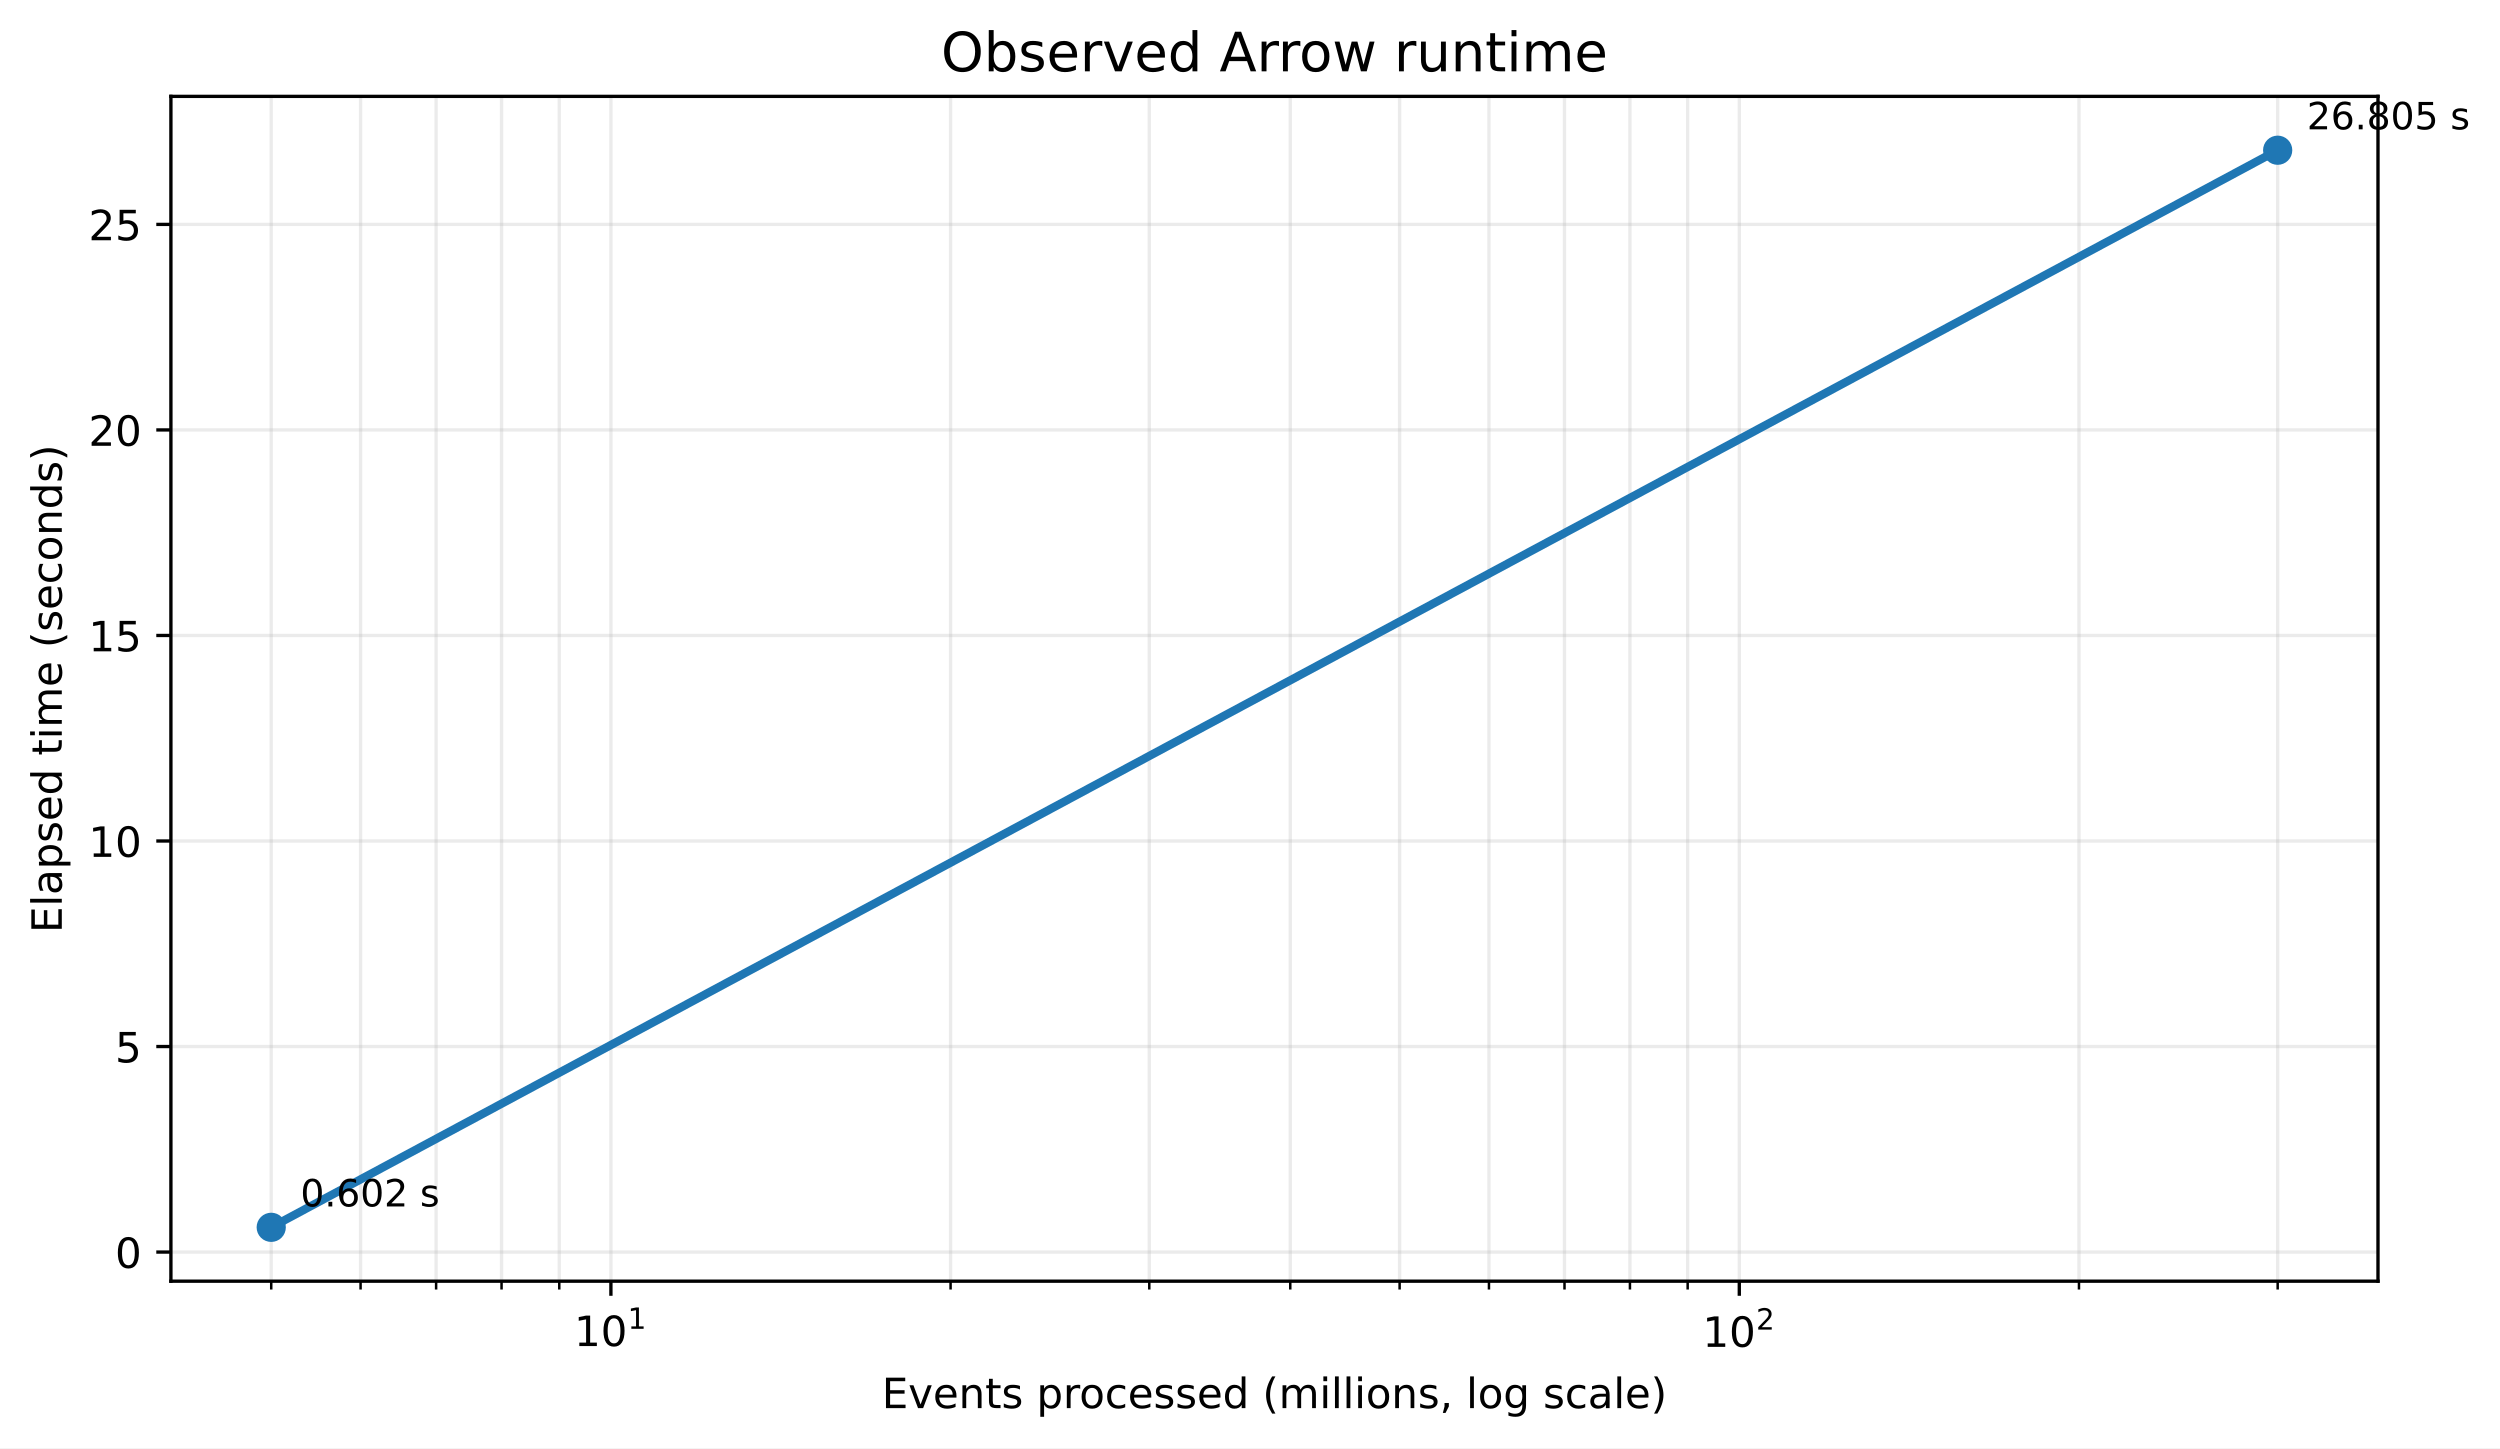
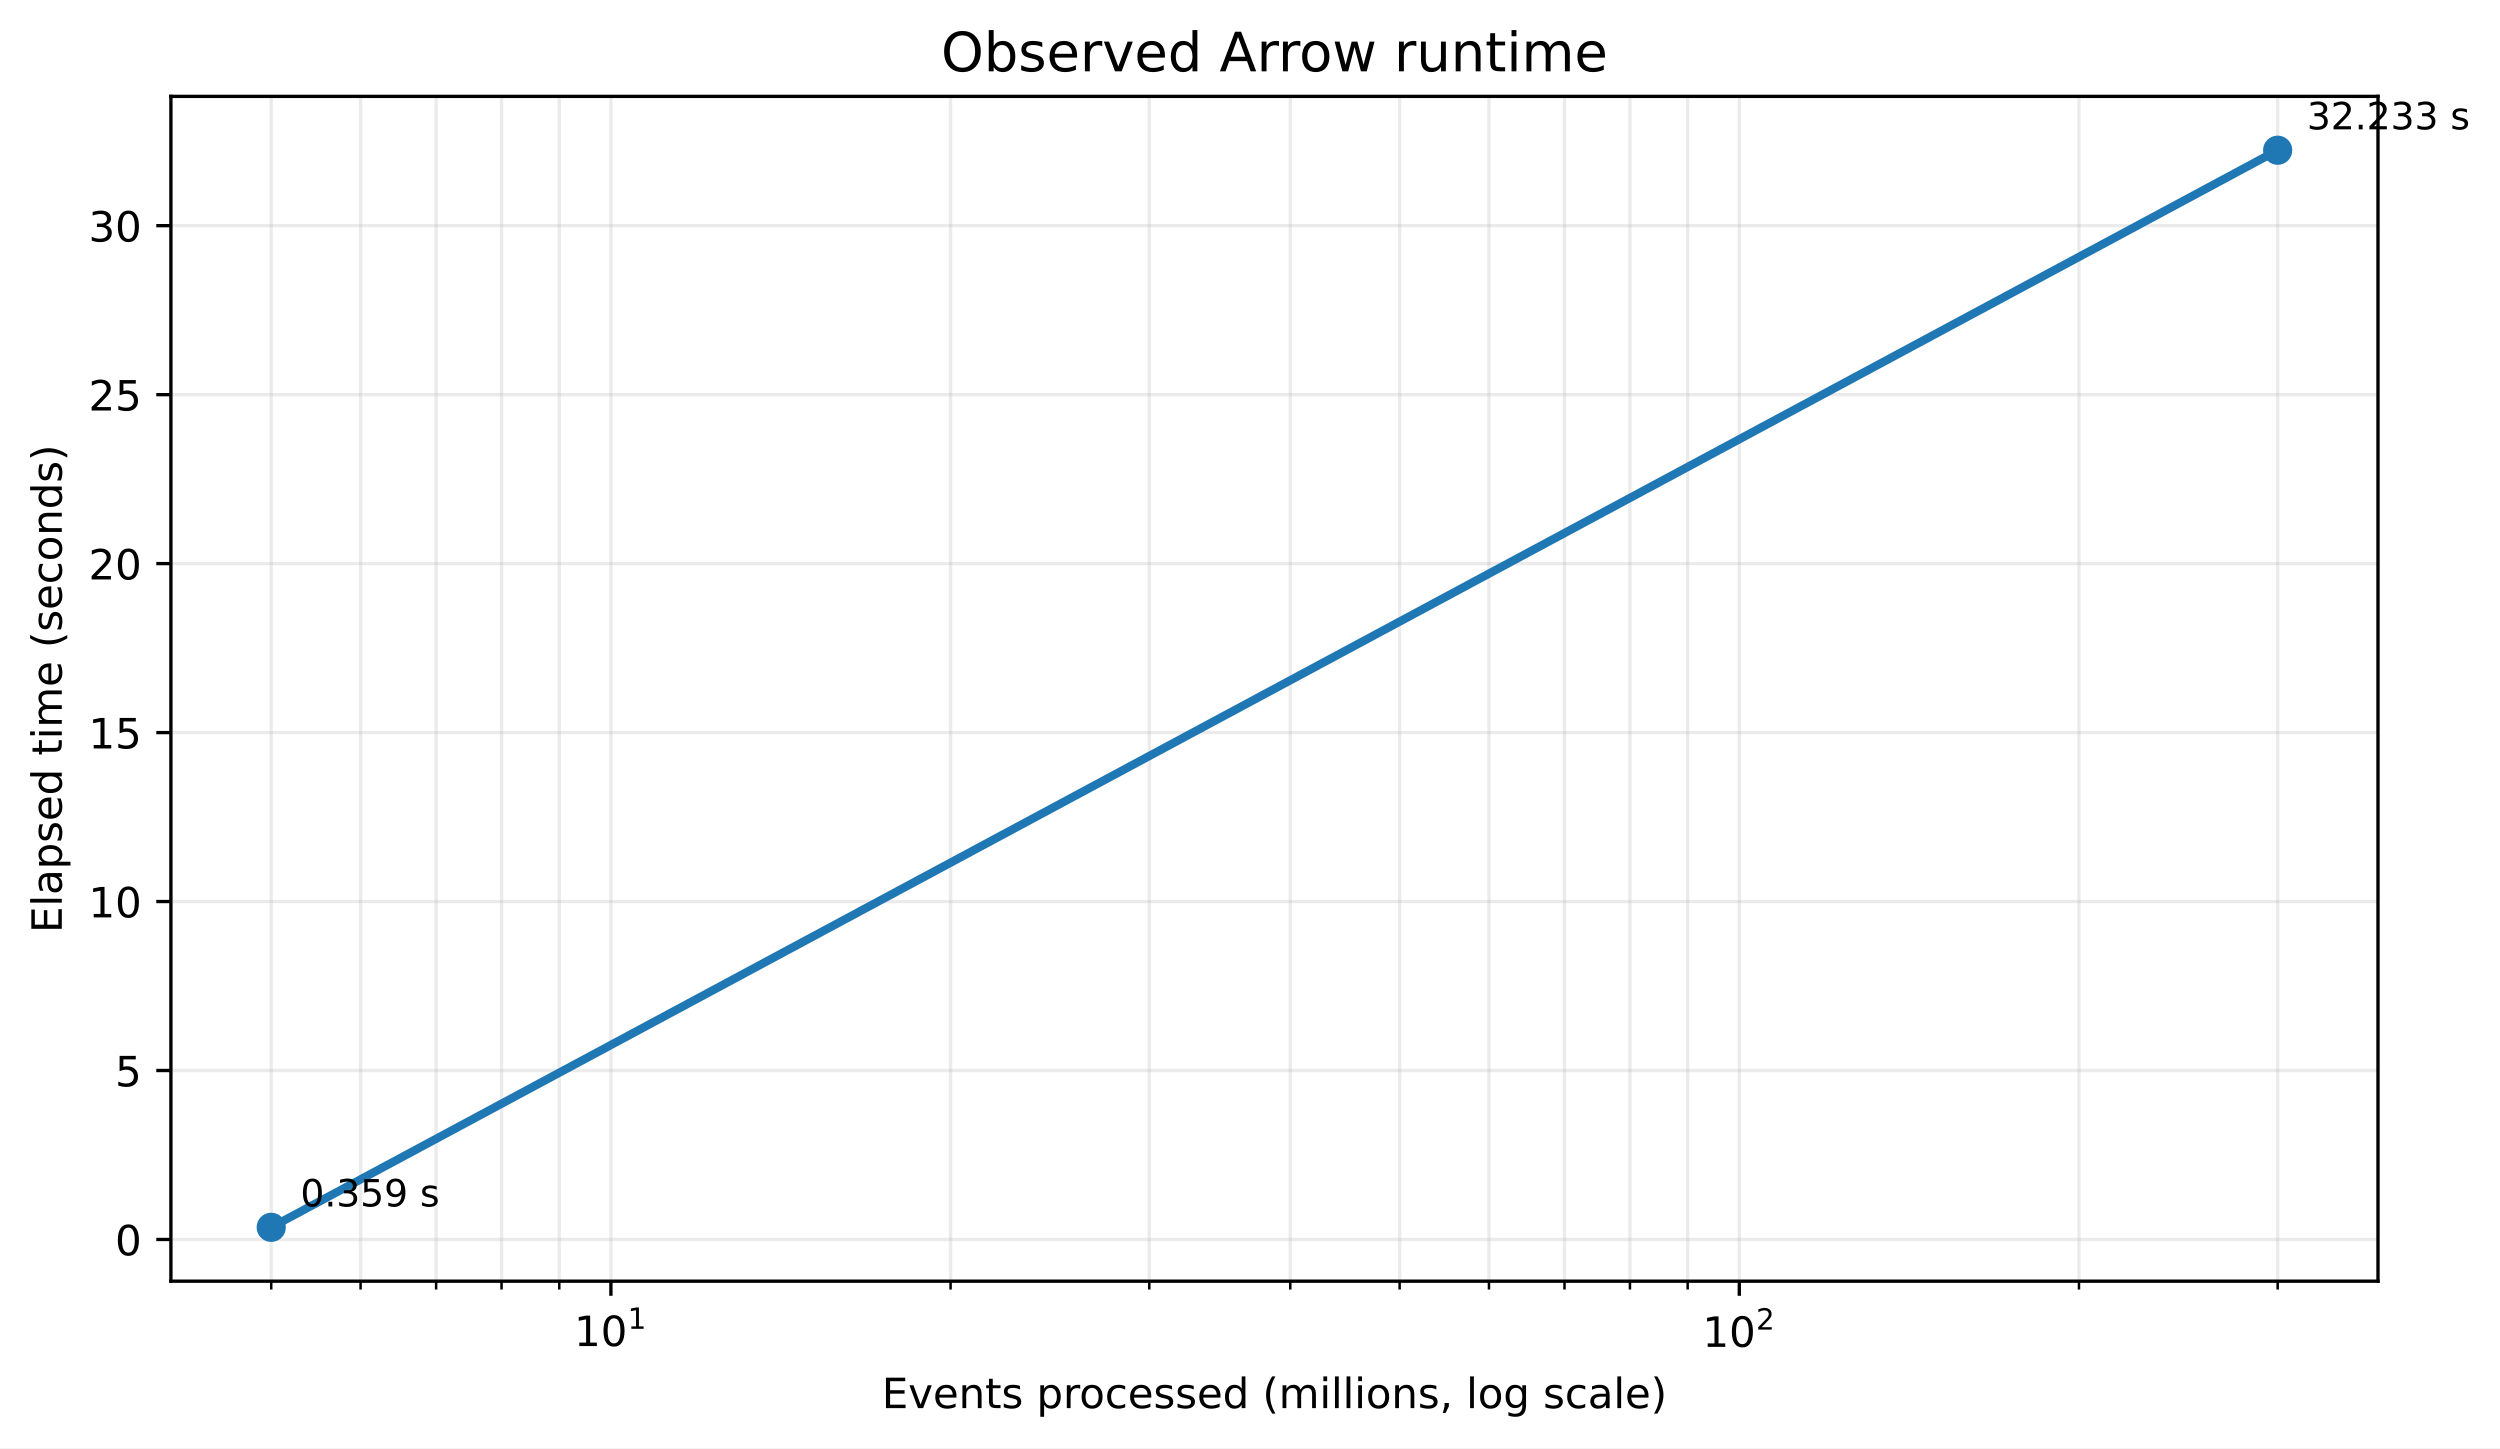
<svg xmlns="http://www.w3.org/2000/svg" xmlns:xlink="http://www.w3.org/1999/xlink" width="598.659pt" height="346.8pt" viewBox="0 0 598.659 346.8" version="1.1">
  <defs>
    <style type="text/css">*{stroke-linejoin: round; stroke-linecap: butt}</style>
  </defs>
  <g id="figure_1">
    <g id="patch_1">
      <path d="M 0 346.8  L 598.659 346.8  L 598.659 0  L 0 0  z " style="fill: #ffffff" />
    </g>
    <g id="axes_1">
      <g id="patch_2">
        <path d="M 40.926 306.796  L 569.442 306.796  L 569.442 23.078  L 40.926 23.078  z " style="fill: #ffffff" />
      </g>
      <g id="matplotlib.axis_1">
        <g id="xtick_1">
          <g id="line2d_1">
            <path d="M 146.29 306.796  L 146.29 23.078  " clip-path="url(#pc4f854826b)" style="fill: none; stroke: #b0b0b0; stroke-opacity: 0.25; stroke-width: 0.8; stroke-linecap: square" />
          </g>
          <g id="line2d_2">
            <defs>
              <path id="m85c63ea4f3" d="M 0 0  L 0 3.5  " style="stroke: #000000; stroke-width: 0.8" />
            </defs>
            <g>
              <use xlink:href="#m85c63ea4f3" x="146.29" y="306.796" style="stroke: #000000; stroke-width: 0.8" />
            </g>
          </g>
          <g id="text_1">
            <g transform="translate(137.4898 323.0964)">
              <text>
                <tspan x="0" y="-0.762" style="font-size: 10px; font-family: 'DejaVu Sans'">1</tspan>
                <tspan x="6.362" y="-0.762" style="font-size: 10px; font-family: 'DejaVu Sans'">0</tspan>
                <tspan x="12.82" y="-4.892" style="font-size: 7px; font-family: 'DejaVu Sans'">1</tspan>
              </text>
            </g>
          </g>
        </g>
        <g id="xtick_2">
          <g id="line2d_3">
            <path d="M 416.497 306.796  L 416.497 23.078  " clip-path="url(#pc4f854826b)" style="fill: none; stroke: #b0b0b0; stroke-opacity: 0.25; stroke-width: 0.8; stroke-linecap: square" />
          </g>
          <g id="line2d_4">
            <g>
              <use xlink:href="#m85c63ea4f3" x="416.497" y="306.796" style="stroke: #000000; stroke-width: 0.8" />
            </g>
          </g>
          <g id="text_2">
            <g transform="translate(407.6973 323.1964)">
              <text>
                <tspan x="0" y="-0.675" style="font-size: 10px; font-family: 'DejaVu Sans'">1</tspan>
                <tspan x="6.362" y="-0.675" style="font-size: 10px; font-family: 'DejaVu Sans'">0</tspan>
                <tspan x="12.82" y="-4.805" style="font-size: 7px; font-family: 'DejaVu Sans'">2</tspan>
              </text>
            </g>
          </g>
        </g>
        <g id="xtick_3">
          <g id="line2d_5">
            <path d="M 64.949 306.796  L 64.949 23.078  " clip-path="url(#pc4f854826b)" style="fill: none; stroke: #b0b0b0; stroke-opacity: 0.25; stroke-width: 0.8; stroke-linecap: square" />
          </g>
          <g id="line2d_6">
            <defs>
              <path id="ma7790a434e" d="M 0 0  L 0 2  " style="stroke: #000000; stroke-width: 0.6" />
            </defs>
            <g>
              <use xlink:href="#ma7790a434e" x="64.949" y="306.796" style="stroke: #000000; stroke-width: 0.6" />
            </g>
          </g>
        </g>
        <g id="xtick_4">
          <g id="line2d_7">
            <path d="M 86.345 306.796  L 86.345 23.078  " clip-path="url(#pc4f854826b)" style="fill: none; stroke: #b0b0b0; stroke-opacity: 0.25; stroke-width: 0.8; stroke-linecap: square" />
          </g>
          <g id="line2d_8">
            <g>
              <use xlink:href="#ma7790a434e" x="86.345" y="306.796" style="stroke: #000000; stroke-width: 0.6" />
            </g>
          </g>
        </g>
        <g id="xtick_5">
          <g id="line2d_9">
            <path d="M 104.434 306.796  L 104.434 23.078  " clip-path="url(#pc4f854826b)" style="fill: none; stroke: #b0b0b0; stroke-opacity: 0.25; stroke-width: 0.8; stroke-linecap: square" />
          </g>
          <g id="line2d_10">
            <g>
              <use xlink:href="#ma7790a434e" x="104.434" y="306.796" style="stroke: #000000; stroke-width: 0.6" />
            </g>
          </g>
        </g>
        <g id="xtick_6">
          <g id="line2d_11">
            <path d="M 120.104 306.796  L 120.104 23.078  " clip-path="url(#pc4f854826b)" style="fill: none; stroke: #b0b0b0; stroke-opacity: 0.25; stroke-width: 0.8; stroke-linecap: square" />
          </g>
          <g id="line2d_12">
            <g>
              <use xlink:href="#ma7790a434e" x="120.104" y="306.796" style="stroke: #000000; stroke-width: 0.6" />
            </g>
          </g>
        </g>
        <g id="xtick_7">
          <g id="line2d_13">
            <path d="M 133.926 306.796  L 133.926 23.078  " clip-path="url(#pc4f854826b)" style="fill: none; stroke: #b0b0b0; stroke-opacity: 0.25; stroke-width: 0.8; stroke-linecap: square" />
          </g>
          <g id="line2d_14">
            <g>
              <use xlink:href="#ma7790a434e" x="133.926" y="306.796" style="stroke: #000000; stroke-width: 0.6" />
            </g>
          </g>
        </g>
        <g id="xtick_8">
          <g id="line2d_15">
            <path d="M 227.63 306.796  L 227.63 23.078  " clip-path="url(#pc4f854826b)" style="fill: none; stroke: #b0b0b0; stroke-opacity: 0.25; stroke-width: 0.8; stroke-linecap: square" />
          </g>
          <g id="line2d_16">
            <g>
              <use xlink:href="#ma7790a434e" x="227.63" y="306.796" style="stroke: #000000; stroke-width: 0.6" />
            </g>
          </g>
        </g>
        <g id="xtick_9">
          <g id="line2d_17">
            <path d="M 275.212 306.796  L 275.212 23.078  " clip-path="url(#pc4f854826b)" style="fill: none; stroke: #b0b0b0; stroke-opacity: 0.25; stroke-width: 0.8; stroke-linecap: square" />
          </g>
          <g id="line2d_18">
            <g>
              <use xlink:href="#ma7790a434e" x="275.212" y="306.796" style="stroke: #000000; stroke-width: 0.6" />
            </g>
          </g>
        </g>
        <g id="xtick_10">
          <g id="line2d_19">
            <path d="M 308.971 306.796  L 308.971 23.078  " clip-path="url(#pc4f854826b)" style="fill: none; stroke: #b0b0b0; stroke-opacity: 0.25; stroke-width: 0.8; stroke-linecap: square" />
          </g>
          <g id="line2d_20">
            <g>
              <use xlink:href="#ma7790a434e" x="308.971" y="306.796" style="stroke: #000000; stroke-width: 0.6" />
            </g>
          </g>
        </g>
        <g id="xtick_11">
          <g id="line2d_21">
            <path d="M 335.157 306.796  L 335.157 23.078  " clip-path="url(#pc4f854826b)" style="fill: none; stroke: #b0b0b0; stroke-opacity: 0.25; stroke-width: 0.8; stroke-linecap: square" />
          </g>
          <g id="line2d_22">
            <g>
              <use xlink:href="#ma7790a434e" x="335.157" y="306.796" style="stroke: #000000; stroke-width: 0.6" />
            </g>
          </g>
        </g>
        <g id="xtick_12">
          <g id="line2d_23">
            <path d="M 356.552 306.796  L 356.552 23.078  " clip-path="url(#pc4f854826b)" style="fill: none; stroke: #b0b0b0; stroke-opacity: 0.25; stroke-width: 0.8; stroke-linecap: square" />
          </g>
          <g id="line2d_24">
            <g>
              <use xlink:href="#ma7790a434e" x="356.552" y="306.796" style="stroke: #000000; stroke-width: 0.6" />
            </g>
          </g>
        </g>
        <g id="xtick_13">
          <g id="line2d_25">
            <path d="M 374.642 306.796  L 374.642 23.078  " clip-path="url(#pc4f854826b)" style="fill: none; stroke: #b0b0b0; stroke-opacity: 0.25; stroke-width: 0.8; stroke-linecap: square" />
          </g>
          <g id="line2d_26">
            <g>
              <use xlink:href="#ma7790a434e" x="374.642" y="306.796" style="stroke: #000000; stroke-width: 0.6" />
            </g>
          </g>
        </g>
        <g id="xtick_14">
          <g id="line2d_27">
            <path d="M 390.311 306.796  L 390.311 23.078  " clip-path="url(#pc4f854826b)" style="fill: none; stroke: #b0b0b0; stroke-opacity: 0.25; stroke-width: 0.8; stroke-linecap: square" />
          </g>
          <g id="line2d_28">
            <g>
              <use xlink:href="#ma7790a434e" x="390.311" y="306.796" style="stroke: #000000; stroke-width: 0.6" />
            </g>
          </g>
        </g>
        <g id="xtick_15">
          <g id="line2d_29">
            <path d="M 404.133 306.796  L 404.133 23.078  " clip-path="url(#pc4f854826b)" style="fill: none; stroke: #b0b0b0; stroke-opacity: 0.25; stroke-width: 0.8; stroke-linecap: square" />
          </g>
          <g id="line2d_30">
            <g>
              <use xlink:href="#ma7790a434e" x="404.133" y="306.796" style="stroke: #000000; stroke-width: 0.6" />
            </g>
          </g>
        </g>
        <g id="xtick_16">
          <g id="line2d_31">
            <path d="M 497.838 306.796  L 497.838 23.078  " clip-path="url(#pc4f854826b)" style="fill: none; stroke: #b0b0b0; stroke-opacity: 0.25; stroke-width: 0.8; stroke-linecap: square" />
          </g>
          <g id="line2d_32">
            <g>
              <use xlink:href="#ma7790a434e" x="497.838" y="306.796" style="stroke: #000000; stroke-width: 0.6" />
            </g>
          </g>
        </g>
        <g id="xtick_17">
          <g id="line2d_33">
            <path d="M 545.419 306.796  L 545.419 23.078  " clip-path="url(#pc4f854826b)" style="fill: none; stroke: #b0b0b0; stroke-opacity: 0.25; stroke-width: 0.8; stroke-linecap: square" />
          </g>
          <g id="line2d_34">
            <g>
              <use xlink:href="#ma7790a434e" x="545.419" y="306.796" style="stroke: #000000; stroke-width: 0.6" />
            </g>
          </g>
        </g>
        <g id="text_3">
          <text style="font-size: 10px; font-family: 'DejaVu Sans', 'Bitstream Vera Sans', 'Computer Modern Sans Serif', 'Lucida Grande', 'Verdana', 'Geneva', 'Lucid', 'Arial', 'Helvetica', 'Avant Garde', sans-serif; text-anchor: middle" x="305.184" y="337.197" transform="rotate(-0 305.1841 337.1972)">Events processed (millions, log scale)</text>
        </g>
      </g>
      <g id="matplotlib.axis_2">
        <g id="ytick_1">
          <g id="line2d_35">
-             <path d="M 40.926 299.829  L 569.442 299.829  " clip-path="url(#pc4f854826b)" style="fill: none; stroke: #b0b0b0; stroke-opacity: 0.25; stroke-width: 0.8; stroke-linecap: square" />
+             <path d="M 40.926 296.806  L 569.442 296.806  " clip-path="url(#pc4f854826b)" style="fill: none; stroke: #b0b0b0; stroke-opacity: 0.25; stroke-width: 0.8; stroke-linecap: square" />
          </g>
          <g id="line2d_36">
            <defs>
              <path id="m4f4d7c5165" d="M 0 0  L -3.5 0  " style="stroke: #000000; stroke-width: 0.8" />
            </defs>
            <g>
-               <use xlink:href="#m4f4d7c5165" x="40.926" y="299.829" style="stroke: #000000; stroke-width: 0.8" />
+               <use xlink:href="#m4f4d7c5165" x="40.926" y="296.806" style="stroke: #000000; stroke-width: 0.8" />
            </g>
          </g>
          <g id="text_4">
-             <text style="font-size: 10px; font-family: 'DejaVu Sans', 'Bitstream Vera Sans', 'Computer Modern Sans Serif', 'Lucida Grande', 'Verdana', 'Geneva', 'Lucid', 'Arial', 'Helvetica', 'Avant Garde', sans-serif; text-anchor: end" x="33.926" y="303.627" transform="rotate(-0 33.92578 303.6273)">0</text>
+             <text style="font-size: 10px; font-family: 'DejaVu Sans', 'Bitstream Vera Sans', 'Computer Modern Sans Serif', 'Lucida Grande', 'Verdana', 'Geneva', 'Lucid', 'Arial', 'Helvetica', 'Avant Garde', sans-serif; text-anchor: end" x="33.926" y="300.605" transform="rotate(-0 33.92578 300.6049)">0</text>
          </g>
        </g>
        <g id="ytick_2">
          <g id="line2d_37">
-             <path d="M 40.926 250.61  L 569.442 250.61  " clip-path="url(#pc4f854826b)" style="fill: none; stroke: #b0b0b0; stroke-opacity: 0.25; stroke-width: 0.8; stroke-linecap: square" />
+             <path d="M 40.926 256.346  L 569.442 256.346  " clip-path="url(#pc4f854826b)" style="fill: none; stroke: #b0b0b0; stroke-opacity: 0.25; stroke-width: 0.8; stroke-linecap: square" />
          </g>
          <g id="line2d_38">
            <g>
-               <use xlink:href="#m4f4d7c5165" x="40.926" y="250.61" style="stroke: #000000; stroke-width: 0.8" />
+               <use xlink:href="#m4f4d7c5165" x="40.926" y="256.346" style="stroke: #000000; stroke-width: 0.8" />
            </g>
          </g>
          <g id="text_5">
-             <text style="font-size: 10px; font-family: 'DejaVu Sans', 'Bitstream Vera Sans', 'Computer Modern Sans Serif', 'Lucida Grande', 'Verdana', 'Geneva', 'Lucid', 'Arial', 'Helvetica', 'Avant Garde', sans-serif; text-anchor: end" x="33.926" y="254.409" transform="rotate(-0 33.92578 254.4093)">5</text>
+             <text style="font-size: 10px; font-family: 'DejaVu Sans', 'Bitstream Vera Sans', 'Computer Modern Sans Serif', 'Lucida Grande', 'Verdana', 'Geneva', 'Lucid', 'Arial', 'Helvetica', 'Avant Garde', sans-serif; text-anchor: end" x="33.926" y="260.145" transform="rotate(-0 33.92578 260.1448)">5</text>
          </g>
        </g>
        <g id="ytick_3">
          <g id="line2d_39">
-             <path d="M 40.926 201.392  L 569.442 201.392  " clip-path="url(#pc4f854826b)" style="fill: none; stroke: #b0b0b0; stroke-opacity: 0.25; stroke-width: 0.8; stroke-linecap: square" />
+             <path d="M 40.926 215.886  L 569.442 215.886  " clip-path="url(#pc4f854826b)" style="fill: none; stroke: #b0b0b0; stroke-opacity: 0.25; stroke-width: 0.8; stroke-linecap: square" />
          </g>
          <g id="line2d_40">
            <g>
-               <use xlink:href="#m4f4d7c5165" x="40.926" y="201.392" style="stroke: #000000; stroke-width: 0.8" />
+               <use xlink:href="#m4f4d7c5165" x="40.926" y="215.886" style="stroke: #000000; stroke-width: 0.8" />
            </g>
          </g>
          <g id="text_6">
-             <text style="font-size: 10px; font-family: 'DejaVu Sans', 'Bitstream Vera Sans', 'Computer Modern Sans Serif', 'Lucida Grande', 'Verdana', 'Geneva', 'Lucid', 'Arial', 'Helvetica', 'Avant Garde', sans-serif; text-anchor: end" x="33.926" y="205.191" transform="rotate(-0 33.92578 205.1913)">10</text>
+             <text style="font-size: 10px; font-family: 'DejaVu Sans', 'Bitstream Vera Sans', 'Computer Modern Sans Serif', 'Lucida Grande', 'Verdana', 'Geneva', 'Lucid', 'Arial', 'Helvetica', 'Avant Garde', sans-serif; text-anchor: end" x="33.926" y="219.685" transform="rotate(-0 33.92578 219.6846)">10</text>
          </g>
        </g>
        <g id="ytick_4">
          <g id="line2d_41">
-             <path d="M 40.926 152.174  L 569.442 152.174  " clip-path="url(#pc4f854826b)" style="fill: none; stroke: #b0b0b0; stroke-opacity: 0.25; stroke-width: 0.8; stroke-linecap: square" />
+             <path d="M 40.926 175.426  L 569.442 175.426  " clip-path="url(#pc4f854826b)" style="fill: none; stroke: #b0b0b0; stroke-opacity: 0.25; stroke-width: 0.8; stroke-linecap: square" />
          </g>
          <g id="line2d_42">
            <g>
-               <use xlink:href="#m4f4d7c5165" x="40.926" y="152.174" style="stroke: #000000; stroke-width: 0.8" />
+               <use xlink:href="#m4f4d7c5165" x="40.926" y="175.426" style="stroke: #000000; stroke-width: 0.8" />
            </g>
          </g>
          <g id="text_7">
-             <text style="font-size: 10px; font-family: 'DejaVu Sans', 'Bitstream Vera Sans', 'Computer Modern Sans Serif', 'Lucida Grande', 'Verdana', 'Geneva', 'Lucid', 'Arial', 'Helvetica', 'Avant Garde', sans-serif; text-anchor: end" x="33.926" y="155.973" transform="rotate(-0 33.92578 155.9732)">15</text>
+             <text style="font-size: 10px; font-family: 'DejaVu Sans', 'Bitstream Vera Sans', 'Computer Modern Sans Serif', 'Lucida Grande', 'Verdana', 'Geneva', 'Lucid', 'Arial', 'Helvetica', 'Avant Garde', sans-serif; text-anchor: end" x="33.926" y="179.224" transform="rotate(-0 33.92578 179.2244)">15</text>
          </g>
        </g>
        <g id="ytick_5">
          <g id="line2d_43">
-             <path d="M 40.926 102.956  L 569.442 102.956  " clip-path="url(#pc4f854826b)" style="fill: none; stroke: #b0b0b0; stroke-opacity: 0.25; stroke-width: 0.8; stroke-linecap: square" />
+             <path d="M 40.926 134.965  L 569.442 134.965  " clip-path="url(#pc4f854826b)" style="fill: none; stroke: #b0b0b0; stroke-opacity: 0.25; stroke-width: 0.8; stroke-linecap: square" />
          </g>
          <g id="line2d_44">
            <g>
-               <use xlink:href="#m4f4d7c5165" x="40.926" y="102.956" style="stroke: #000000; stroke-width: 0.8" />
+               <use xlink:href="#m4f4d7c5165" x="40.926" y="134.965" style="stroke: #000000; stroke-width: 0.8" />
            </g>
          </g>
          <g id="text_8">
-             <text style="font-size: 10px; font-family: 'DejaVu Sans', 'Bitstream Vera Sans', 'Computer Modern Sans Serif', 'Lucida Grande', 'Verdana', 'Geneva', 'Lucid', 'Arial', 'Helvetica', 'Avant Garde', sans-serif; text-anchor: end" x="33.926" y="106.755" transform="rotate(-0 33.92578 106.7552)">20</text>
+             <text style="font-size: 10px; font-family: 'DejaVu Sans', 'Bitstream Vera Sans', 'Computer Modern Sans Serif', 'Lucida Grande', 'Verdana', 'Geneva', 'Lucid', 'Arial', 'Helvetica', 'Avant Garde', sans-serif; text-anchor: end" x="33.926" y="138.764" transform="rotate(-0 33.92578 138.7643)">20</text>
          </g>
        </g>
        <g id="ytick_6">
          <g id="line2d_45">
-             <path d="M 40.926 53.738  L 569.442 53.738  " clip-path="url(#pc4f854826b)" style="fill: none; stroke: #b0b0b0; stroke-opacity: 0.25; stroke-width: 0.8; stroke-linecap: square" />
+             <path d="M 40.926 94.505  L 569.442 94.505  " clip-path="url(#pc4f854826b)" style="fill: none; stroke: #b0b0b0; stroke-opacity: 0.25; stroke-width: 0.8; stroke-linecap: square" />
          </g>
          <g id="line2d_46">
            <g>
-               <use xlink:href="#m4f4d7c5165" x="40.926" y="53.738" style="stroke: #000000; stroke-width: 0.8" />
+               <use xlink:href="#m4f4d7c5165" x="40.926" y="94.505" style="stroke: #000000; stroke-width: 0.8" />
            </g>
          </g>
          <g id="text_9">
-             <text style="font-size: 10px; font-family: 'DejaVu Sans', 'Bitstream Vera Sans', 'Computer Modern Sans Serif', 'Lucida Grande', 'Verdana', 'Geneva', 'Lucid', 'Arial', 'Helvetica', 'Avant Garde', sans-serif; text-anchor: end" x="33.926" y="57.537" transform="rotate(-0 33.92578 57.53714)">25</text>
-           </g>
-         </g>
-         <g id="text_10">
+             <text style="font-size: 10px; font-family: 'DejaVu Sans', 'Bitstream Vera Sans', 'Computer Modern Sans Serif', 'Lucida Grande', 'Verdana', 'Geneva', 'Lucid', 'Arial', 'Helvetica', 'Avant Garde', sans-serif; text-anchor: end" x="33.926" y="98.304" transform="rotate(-0 33.92578 98.30413)">25</text>
+           </g>
+         </g>
+         <g id="ytick_7">
+           <g id="line2d_47">
+             <path d="M 40.926 54.045  L 569.442 54.045  " clip-path="url(#pc4f854826b)" style="fill: none; stroke: #b0b0b0; stroke-opacity: 0.25; stroke-width: 0.8; stroke-linecap: square" />
+           </g>
+           <g id="line2d_48">
+             <g>
+               <use xlink:href="#m4f4d7c5165" x="40.926" y="54.045" style="stroke: #000000; stroke-width: 0.8" />
+             </g>
+           </g>
+           <g id="text_10">
+             <text style="font-size: 10px; font-family: 'DejaVu Sans', 'Bitstream Vera Sans', 'Computer Modern Sans Serif', 'Lucida Grande', 'Verdana', 'Geneva', 'Lucid', 'Arial', 'Helvetica', 'Avant Garde', sans-serif; text-anchor: end" x="33.926" y="57.844" transform="rotate(-0 33.92578 57.84397)">30</text>
+           </g>
+         </g>
+         <g id="text_11">
          <text style="font-size: 10px; font-family: 'DejaVu Sans', 'Bitstream Vera Sans', 'Computer Modern Sans Serif', 'Lucida Grande', 'Verdana', 'Geneva', 'Lucid', 'Arial', 'Helvetica', 'Avant Garde', sans-serif; text-anchor: middle" x="14.798" y="164.937" transform="rotate(-90 14.79844 164.9372)">Elapsed time (seconds)</text>
        </g>
      </g>
-       <g id="line2d_47">
+       <g id="line2d_49">
        <path d="M 64.949 293.9  L 545.419 35.974  " clip-path="url(#pc4f854826b)" style="fill: none; stroke: #1f77b4; stroke-width: 2; stroke-linecap: square" />
        <defs>
          <path id="mf507597136" d="M 0 3  C 0.796 3 1.559 2.684 2.121 2.121  C 2.684 1.559 3 0.796 3 0  C 3 -0.796 2.684 -1.559 2.121 -2.121  C 1.559 -2.684 0.796 -3 0 -3  C -0.796 -3 -1.559 -2.684 -2.121 -2.121  C -2.684 -1.559 -3 -0.796 -3 0  C -3 0.796 -2.684 1.559 -2.121 2.121  C -1.559 2.684 -0.796 3 0 3  z " style="stroke: #1f77b4" />
        </defs>
        <g clip-path="url(#pc4f854826b)">
          <use xlink:href="#mf507597136" x="64.949" y="293.9" style="fill: #1f77b4; stroke: #1f77b4" />
          <use xlink:href="#mf507597136" x="545.419" y="35.974" style="fill: #1f77b4; stroke: #1f77b4" />
        </g>
      </g>
      <g id="patch_3">
        <path d="M 40.926 306.796  L 40.926 23.078  " style="fill: none; stroke: #000000; stroke-width: 0.8; stroke-linejoin: miter; stroke-linecap: square" />
      </g>
      <g id="patch_4">
        <path d="M 569.442 306.796  L 569.442 23.078  " style="fill: none; stroke: #000000; stroke-width: 0.8; stroke-linejoin: miter; stroke-linecap: square" />
      </g>
      <g id="patch_5">
        <path d="M 40.926 306.796  L 569.442 306.796  " style="fill: none; stroke: #000000; stroke-width: 0.8; stroke-linejoin: miter; stroke-linecap: square" />
      </g>
      <g id="patch_6">
        <path d="M 40.926 23.078  L 569.442 23.078  " style="fill: none; stroke: #000000; stroke-width: 0.8; stroke-linejoin: miter; stroke-linecap: square" />
      </g>
-       <g id="text_11">
-         <text style="font-size: 9px; font-family: 'DejaVu Sans', 'Bitstream Vera Sans', 'Computer Modern Sans Serif', 'Lucida Grande', 'Verdana', 'Geneva', 'Lucid', 'Arial', 'Helvetica', 'Avant Garde', sans-serif; text-anchor: start" x="71.949" y="288.9" transform="rotate(-0 71.94927 288.9001)">0.602 s</text>
-       </g>
      <g id="text_12">
-         <text style="font-size: 9px; font-family: 'DejaVu Sans', 'Bitstream Vera Sans', 'Computer Modern Sans Serif', 'Lucida Grande', 'Verdana', 'Geneva', 'Lucid', 'Arial', 'Helvetica', 'Avant Garde', sans-serif; text-anchor: start" x="552.419" y="30.974" transform="rotate(-0 552.419 30.97426)">26.805 s</text>
+         <text style="font-size: 9px; font-family: 'DejaVu Sans', 'Bitstream Vera Sans', 'Computer Modern Sans Serif', 'Lucida Grande', 'Verdana', 'Geneva', 'Lucid', 'Arial', 'Helvetica', 'Avant Garde', sans-serif; text-anchor: start" x="71.949" y="288.9" transform="rotate(-0 71.94927 288.9001)">0.359 s</text>
      </g>
      <g id="text_13">
+         <text style="font-size: 9px; font-family: 'DejaVu Sans', 'Bitstream Vera Sans', 'Computer Modern Sans Serif', 'Lucida Grande', 'Verdana', 'Geneva', 'Lucid', 'Arial', 'Helvetica', 'Avant Garde', sans-serif; text-anchor: start" x="552.419" y="30.974" transform="rotate(-0 552.419 30.97426)">32.233 s</text>
+       </g>
+       <g id="text_14">
        <text style="font-size: 13px; font-family: 'DejaVu Sans', 'Bitstream Vera Sans', 'Computer Modern Sans Serif', 'Lucida Grande', 'Verdana', 'Geneva', 'Lucid', 'Arial', 'Helvetica', 'Avant Garde', sans-serif; text-anchor: middle" x="305.184" y="17.078" transform="rotate(-0 305.1841 17.07797)">Observed Arrow runtime</text>
      </g>
    </g>
  </g>
  <defs>
    <clipPath id="pc4f854826b">
      <rect x="40.926" y="23.078" width="528.517" height="283.718" />
    </clipPath>
  </defs>
</svg>
